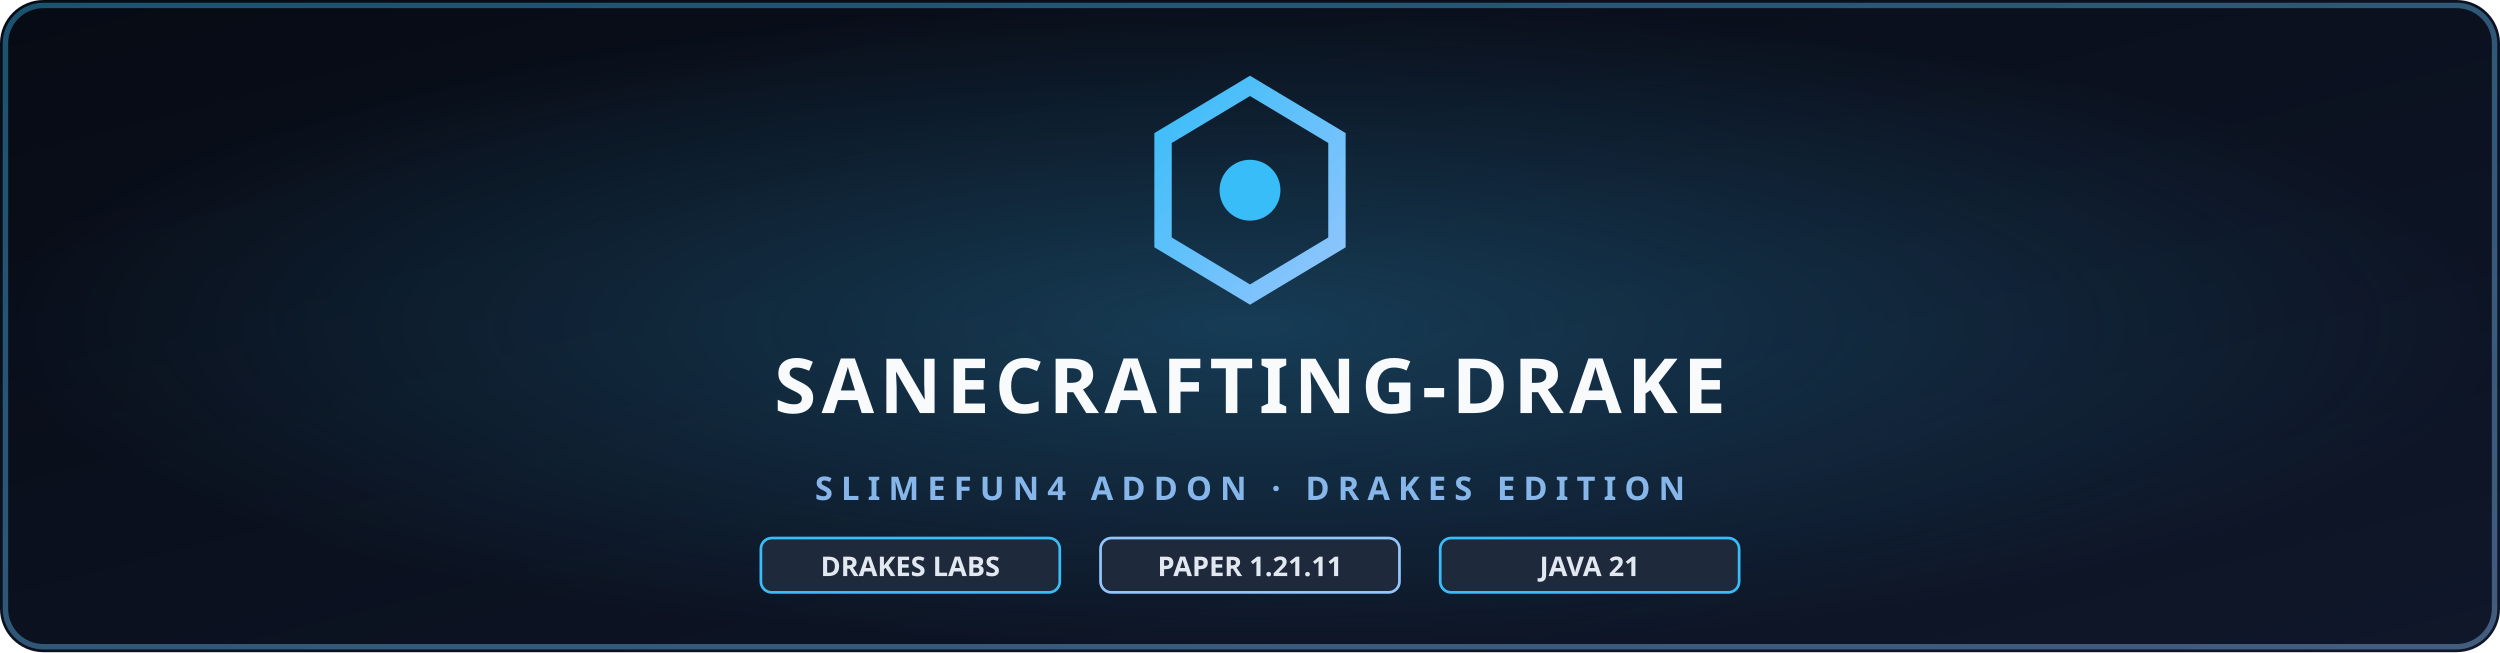
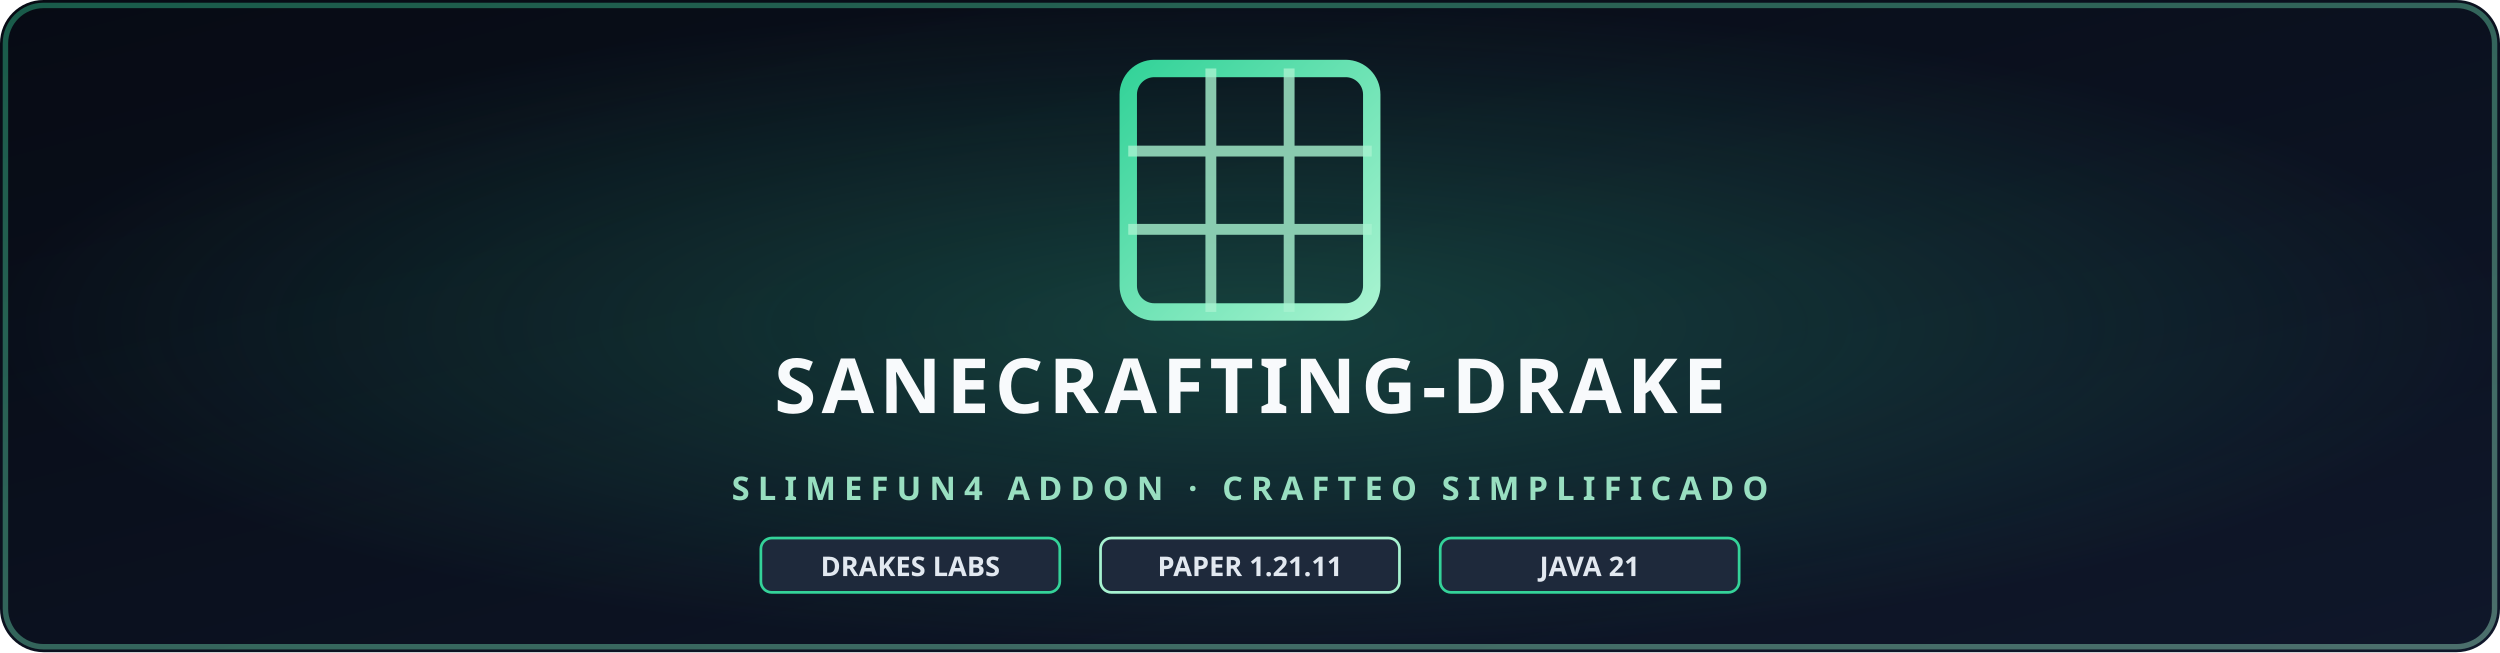
<svg xmlns="http://www.w3.org/2000/svg" viewBox="0 0 920 240" width="920" height="240" role="img" aria-label="SaneCrafting-drake Banner">
  <defs>
    <linearGradient id="bFondo" x1="0" y1="0" x2="1" y2="1">
      <stop offset="0%" stop-color="#070B14" />
      <stop offset="100%" stop-color="#0F172A" />
    </linearGradient>
    <linearGradient id="acG" x1="0" y1="0" x2="1" y2="1">
-       <stop offset="0%" stop-color="#38BDF8" />
-       <stop offset="100%" stop-color="#93C5FD" />
+       <stop offset="0%" stop-color="#34D399" />
+       <stop offset="100%" stop-color="#A7F3D0" />
    </linearGradient>
    <radialGradient id="bHalo" cx="50%" cy="50%" r="50%">
-       <stop offset="0%" stop-color="#38BDF8" stop-opacity="0.25" />
-       <stop offset="100%" stop-color="#38BDF8" stop-opacity="0" />
+       <stop offset="0%" stop-color="#34D399" stop-opacity="0.25" />
+       <stop offset="100%" stop-color="#34D399" stop-opacity="0" />
    </radialGradient>
  </defs>
  <rect width="920" height="240" rx="16" fill="url(#bFondo)" />
  <rect width="920" height="240" rx="16" fill="url(#bHalo)" />
  <rect x="2" y="2" width="916" height="236" rx="14" fill="none" stroke="url(#acG)" stroke-width="2" opacity="0.4" />
  <g transform="translate(460,70) scale(1.6)">
-     <polygon points="0,-24 20,-12 20,12 0,24 -20,12 -20,-12" fill="none" stroke="url(#acG)" stroke-width="4" />
-     <circle cx="0" cy="0" r="7" fill="#38BDF8" />
+     <rect x="-28" y="-28" width="56" height="56" rx="6" fill="none" stroke="url(#acG)" stroke-width="4" />
+     <path d="M-28,-9 L28,-9 M-28,9 L28,9 M-9,-28 L-9,28 M9,-28 L9,28" stroke="#A7F3D0" stroke-width="2.5" opacity="0.8" />
  </g>
  <text x="460" y="152" text-anchor="middle" font-family="'Segoe UI', system-ui, -apple-system, sans-serif" font-weight="900" font-size="28" fill="#F8FAFC" letter-spacing="2">
    SANECRAFTING-DRAKE
  </text>
-   <text x="460" y="184" text-anchor="middle" font-family="'Segoe UI', system-ui, -apple-system, sans-serif" font-weight="700" font-size="12" fill="#93C5FD" letter-spacing="3" opacity="0.9">
-     SLIMEFUN4 ADDON · DRAKES EDITION
+   <text x="460" y="184" text-anchor="middle" font-family="'Segoe UI', system-ui, -apple-system, sans-serif" font-weight="700" font-size="12" fill="#A7F3D0" letter-spacing="3" opacity="0.9">
+     SLIMEFUN4 ADDON · CRAFTEO SIMPLIFICADO
  </text>
  <g transform="translate(460, 210)">
-     <rect x="-180" y="-12" width="110" height="20" rx="4" fill="#1E293B" stroke="#38BDF8" stroke-width="1" />
+     <rect x="-180" y="-12" width="110" height="20" rx="4" fill="#1E293B" stroke="#34D399" stroke-width="1" />
    <text x="-125" y="2" text-anchor="middle" font-family="sans-serif" font-size="10" font-weight="700" fill="#E2E8F0">DRAKES LABS</text>
-     <rect x="-55" y="-12" width="110" height="20" rx="4" fill="#1E293B" stroke="#93C5FD" stroke-width="1" />
+     <rect x="-55" y="-12" width="110" height="20" rx="4" fill="#1E293B" stroke="#A7F3D0" stroke-width="1" />
    <text x="0" y="2" text-anchor="middle" font-family="sans-serif" font-size="10" font-weight="700" fill="#E2E8F0">PAPER 1.21.11</text>
-     <rect x="70" y="-12" width="110" height="20" rx="4" fill="#1E293B" stroke="#38BDF8" stroke-width="1" />
+     <rect x="70" y="-12" width="110" height="20" rx="4" fill="#1E293B" stroke="#34D399" stroke-width="1" />
    <text x="125" y="2" text-anchor="middle" font-family="sans-serif" font-size="10" font-weight="700" fill="#E2E8F0">JAVA 21</text>
  </g>
</svg>
